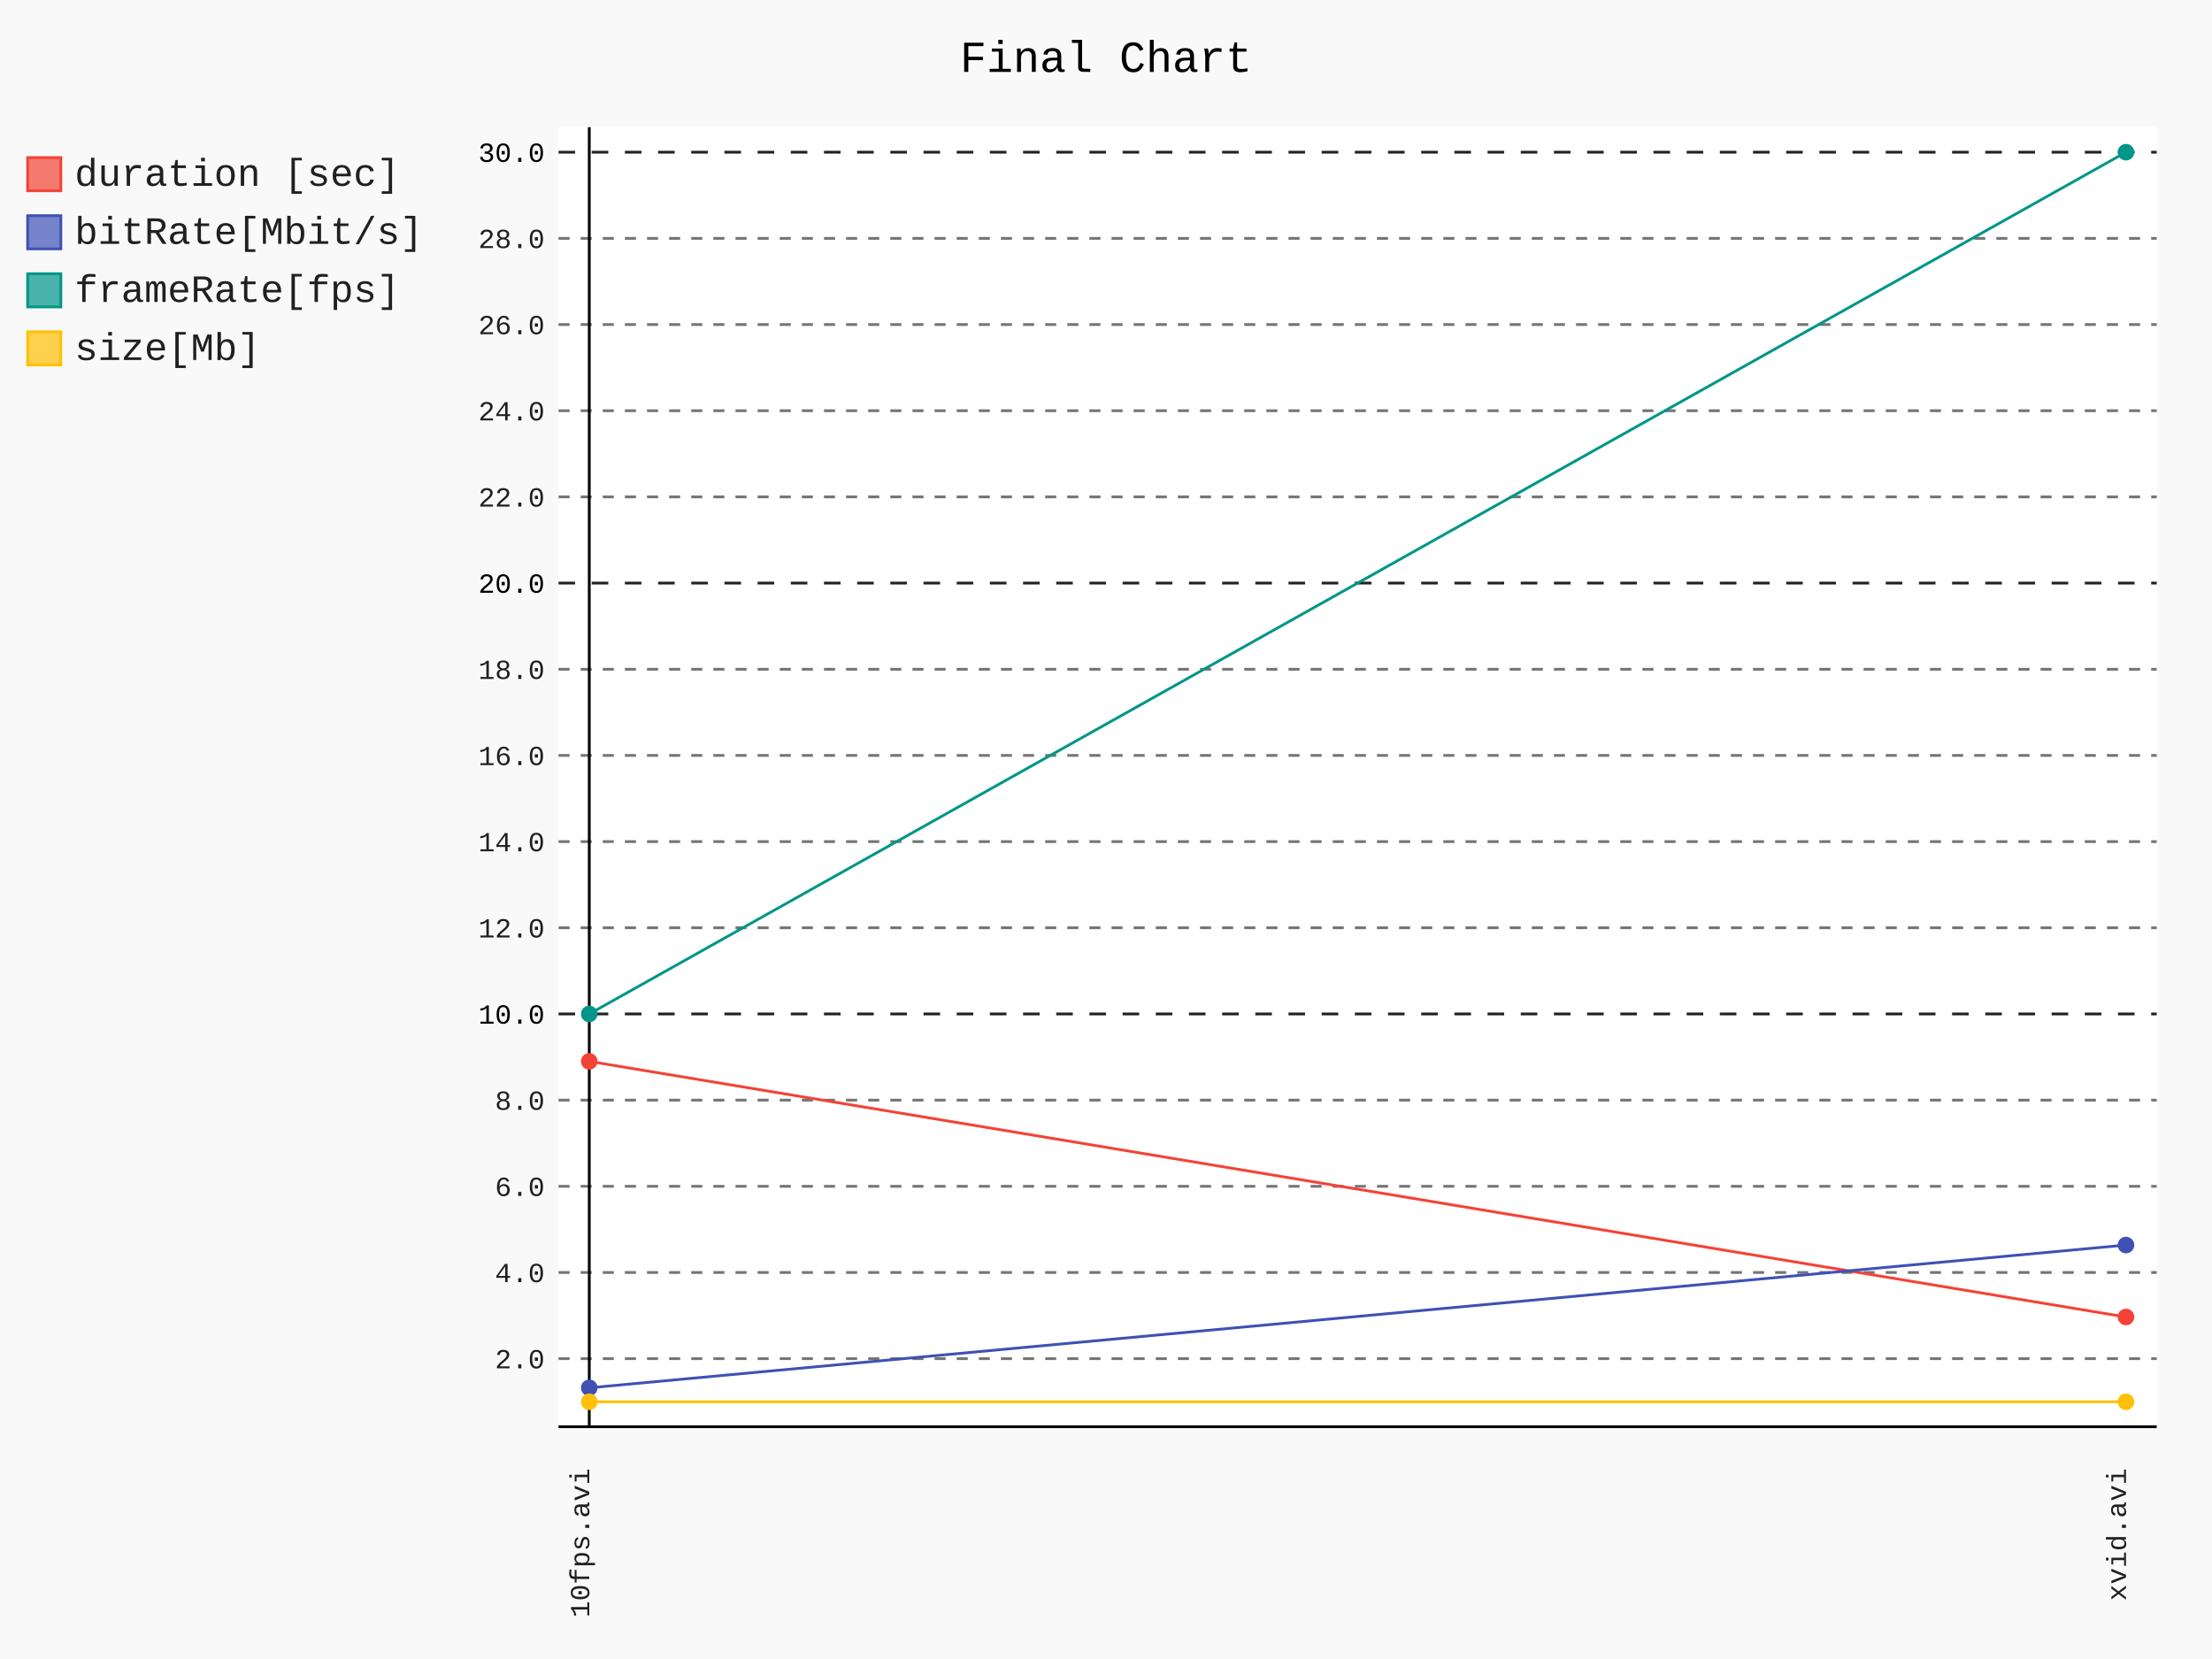
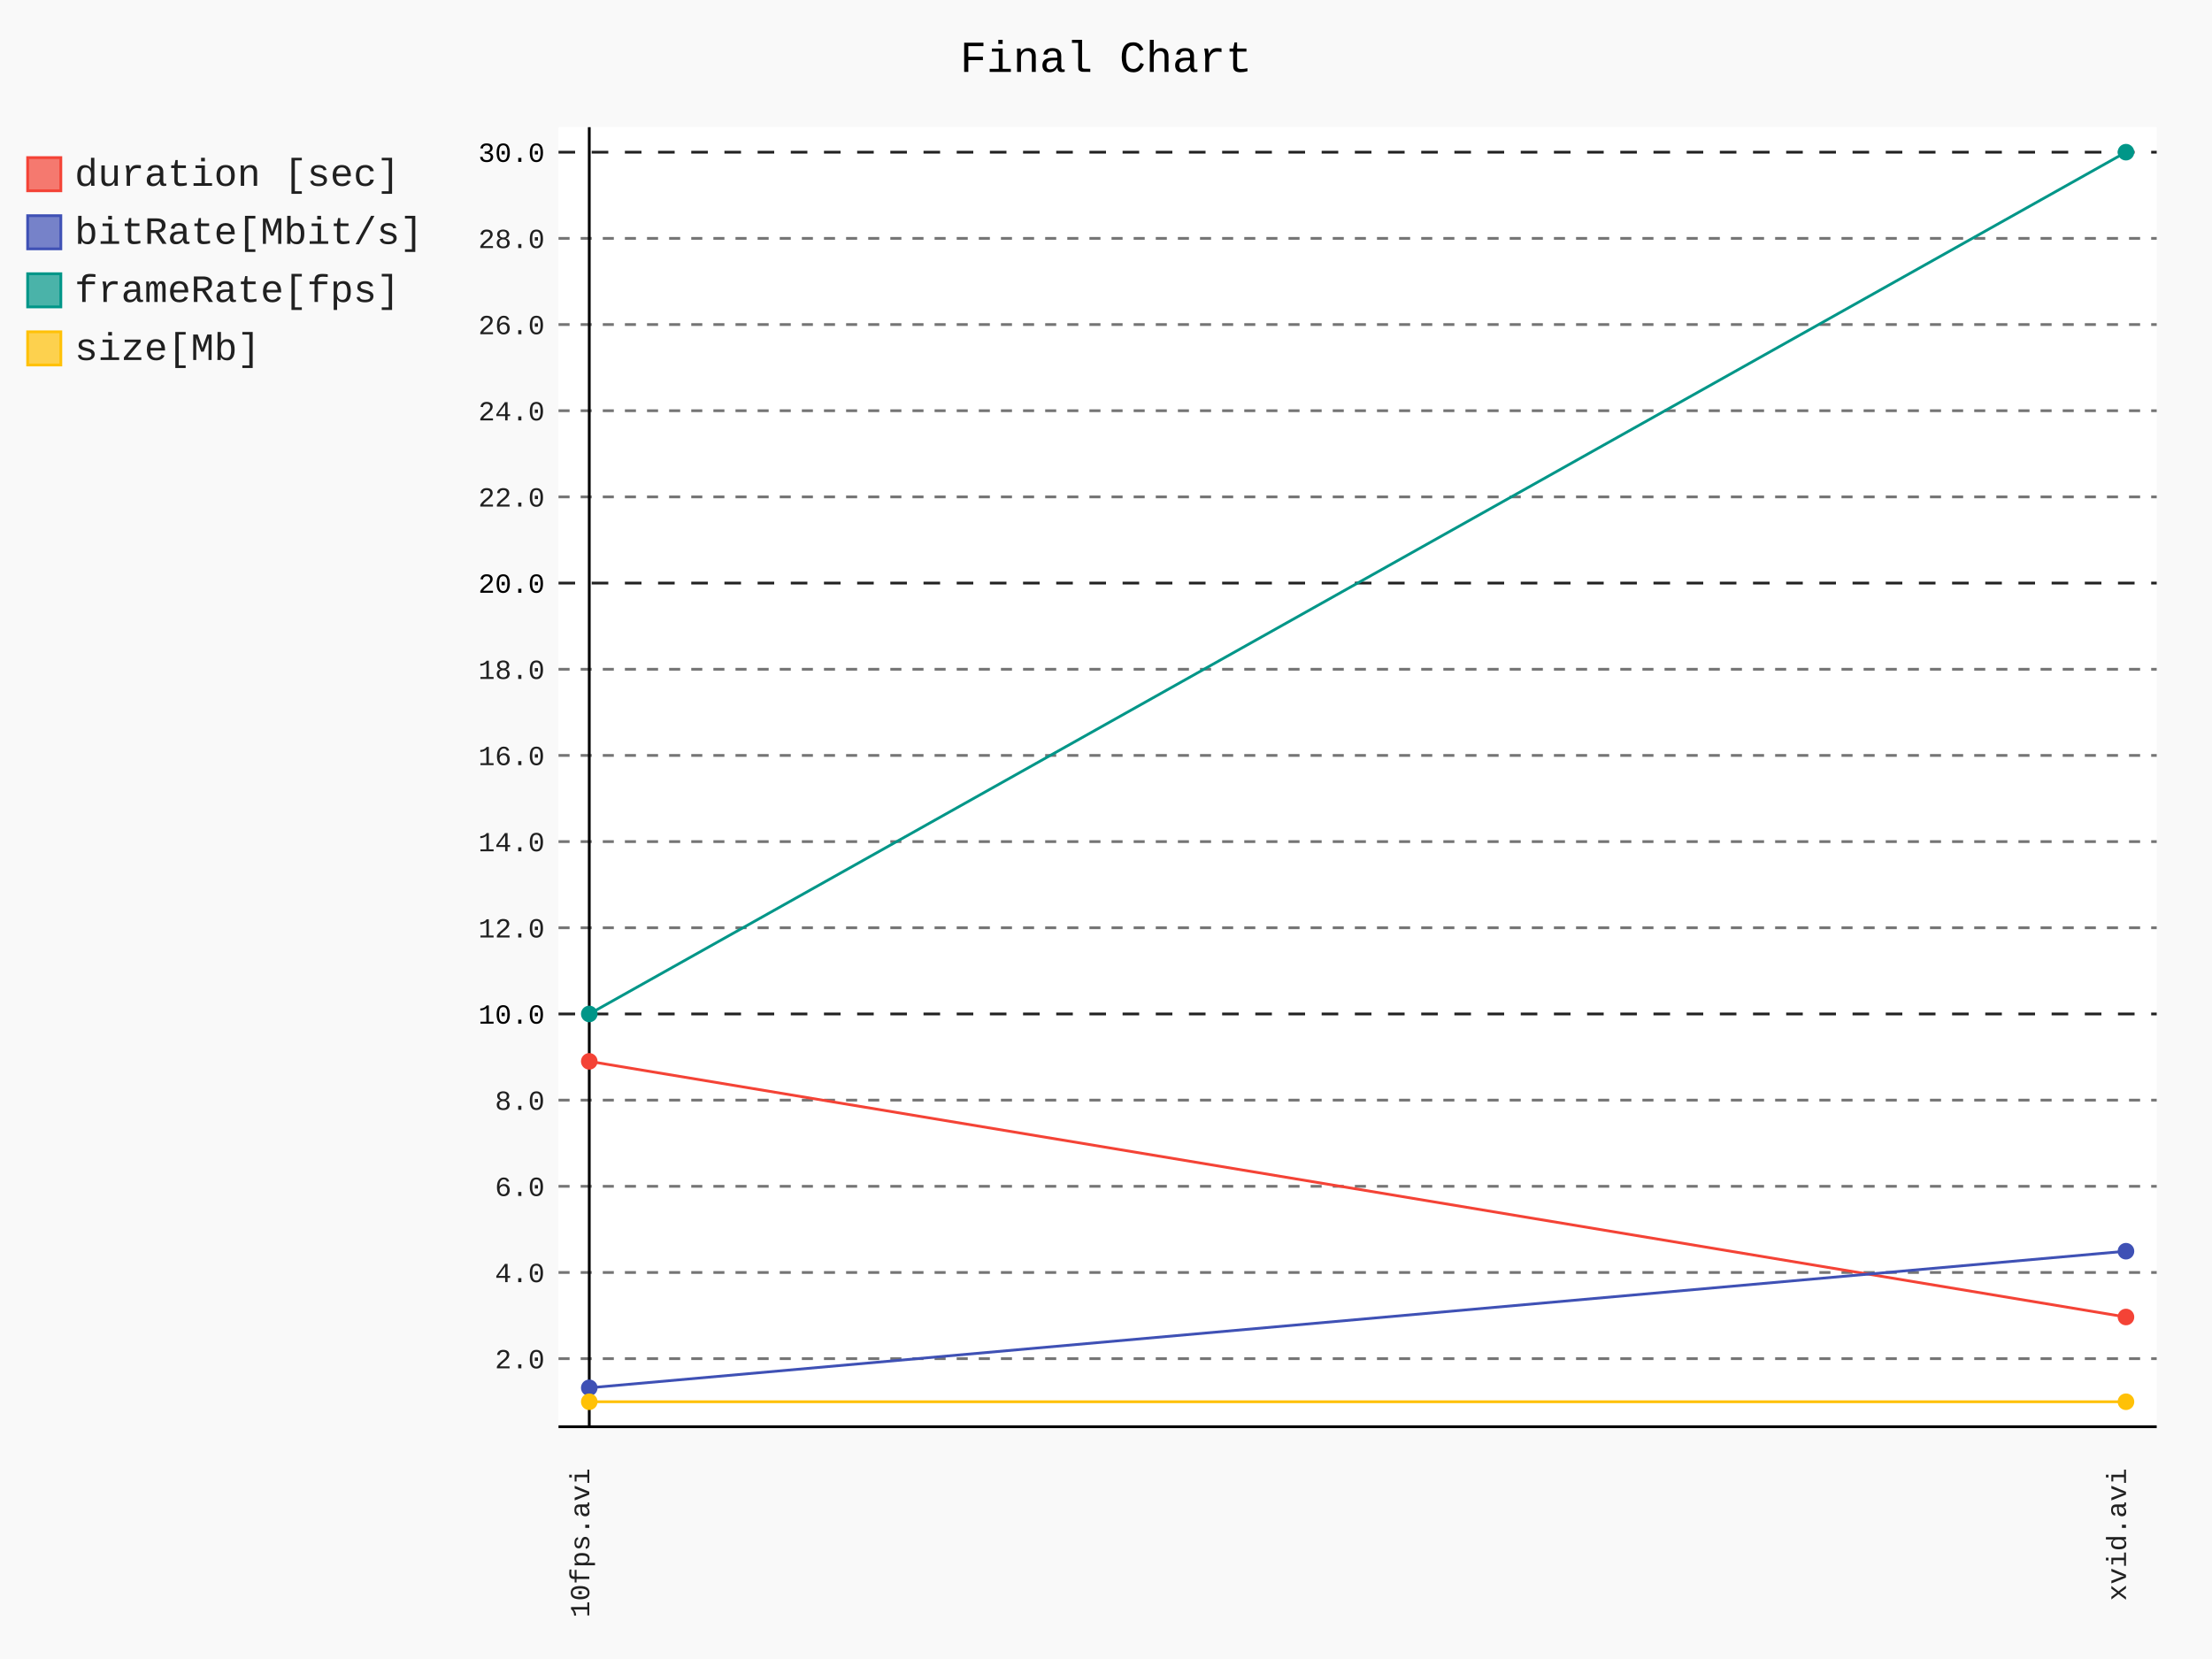
- <svg xmlns="http://www.w3.org/2000/svg" class="pygal-chart" id="chart-ee1a269e-5386-4da5-bc85-5003ac5ef87e" viewBox="0 0 800 600">
+ <svg xmlns="http://www.w3.org/2000/svg" class="pygal-chart" id="chart-df6a4734-ad39-4854-b326-ea0c6d4e791e" viewBox="0 0 800 600">
  <defs>
-     <style type="text/css">#chart-ee1a269e-5386-4da5-bc85-5003ac5ef87e{-webkit-user-select:none;-webkit-font-smoothing:antialiased;font-family:Consolas,"Liberation Mono",Menlo,Courier,monospace}#chart-ee1a269e-5386-4da5-bc85-5003ac5ef87e .title{font-family:Consolas,"Liberation Mono",Menlo,Courier,monospace;font-size:16px}#chart-ee1a269e-5386-4da5-bc85-5003ac5ef87e .legends .legend text{font-family:Consolas,"Liberation Mono",Menlo,Courier,monospace;font-size:14px}#chart-ee1a269e-5386-4da5-bc85-5003ac5ef87e .axis text{font-family:Consolas,"Liberation Mono",Menlo,Courier,monospace;font-size:10px}#chart-ee1a269e-5386-4da5-bc85-5003ac5ef87e .axis text.major{font-family:Consolas,"Liberation Mono",Menlo,Courier,monospace;font-size:10px}#chart-ee1a269e-5386-4da5-bc85-5003ac5ef87e .text-overlay text.value{font-family:Consolas,"Liberation Mono",Menlo,Courier,monospace;font-size:16px}#chart-ee1a269e-5386-4da5-bc85-5003ac5ef87e .text-overlay text.label{font-family:Consolas,"Liberation Mono",Menlo,Courier,monospace;font-size:10px}#chart-ee1a269e-5386-4da5-bc85-5003ac5ef87e .tooltip{font-family:Consolas,"Liberation Mono",Menlo,Courier,monospace;font-size:14px}#chart-ee1a269e-5386-4da5-bc85-5003ac5ef87e text.no_data{font-family:Consolas,"Liberation Mono",Menlo,Courier,monospace;font-size:64px}
- #chart-ee1a269e-5386-4da5-bc85-5003ac5ef87e{background-color:rgba(249,249,249,1)}#chart-ee1a269e-5386-4da5-bc85-5003ac5ef87e path,#chart-ee1a269e-5386-4da5-bc85-5003ac5ef87e line,#chart-ee1a269e-5386-4da5-bc85-5003ac5ef87e rect,#chart-ee1a269e-5386-4da5-bc85-5003ac5ef87e circle{-webkit-transition:150ms;-moz-transition:150ms;transition:150ms}#chart-ee1a269e-5386-4da5-bc85-5003ac5ef87e .graph &gt; .background{fill:rgba(249,249,249,1)}#chart-ee1a269e-5386-4da5-bc85-5003ac5ef87e .plot &gt; .background{fill:rgba(255,255,255,1)}#chart-ee1a269e-5386-4da5-bc85-5003ac5ef87e .graph{fill:rgba(0,0,0,.87)}#chart-ee1a269e-5386-4da5-bc85-5003ac5ef87e text.no_data{fill:rgba(0,0,0,1)}#chart-ee1a269e-5386-4da5-bc85-5003ac5ef87e .title{fill:rgba(0,0,0,1)}#chart-ee1a269e-5386-4da5-bc85-5003ac5ef87e .legends .legend text{fill:rgba(0,0,0,.87)}#chart-ee1a269e-5386-4da5-bc85-5003ac5ef87e .legends .legend:hover text{fill:rgba(0,0,0,1)}#chart-ee1a269e-5386-4da5-bc85-5003ac5ef87e .axis .line{stroke:rgba(0,0,0,1)}#chart-ee1a269e-5386-4da5-bc85-5003ac5ef87e .axis .guide.line{stroke:rgba(0,0,0,.54)}#chart-ee1a269e-5386-4da5-bc85-5003ac5ef87e .axis .major.line{stroke:rgba(0,0,0,.87)}#chart-ee1a269e-5386-4da5-bc85-5003ac5ef87e .axis text.major{fill:rgba(0,0,0,1)}#chart-ee1a269e-5386-4da5-bc85-5003ac5ef87e .axis.y .guides:hover .guide.line,#chart-ee1a269e-5386-4da5-bc85-5003ac5ef87e .line-graph .axis.x .guides:hover .guide.line,#chart-ee1a269e-5386-4da5-bc85-5003ac5ef87e .stackedline-graph .axis.x .guides:hover .guide.line,#chart-ee1a269e-5386-4da5-bc85-5003ac5ef87e .xy-graph .axis.x .guides:hover .guide.line{stroke:rgba(0,0,0,1)}#chart-ee1a269e-5386-4da5-bc85-5003ac5ef87e .axis .guides:hover text{fill:rgba(0,0,0,1)}#chart-ee1a269e-5386-4da5-bc85-5003ac5ef87e .reactive{fill-opacity:.7}#chart-ee1a269e-5386-4da5-bc85-5003ac5ef87e .reactive.active,#chart-ee1a269e-5386-4da5-bc85-5003ac5ef87e .active .reactive{fill-opacity:.8;stroke-width:4}#chart-ee1a269e-5386-4da5-bc85-5003ac5ef87e .series text{fill:rgba(0,0,0,1)}#chart-ee1a269e-5386-4da5-bc85-5003ac5ef87e .tooltip rect{fill:rgba(255,255,255,1);stroke:rgba(0,0,0,1);-webkit-transition:opacity 150ms;-moz-transition:opacity 150ms;transition:opacity 150ms}#chart-ee1a269e-5386-4da5-bc85-5003ac5ef87e .tooltip .label{fill:rgba(0,0,0,.87)}#chart-ee1a269e-5386-4da5-bc85-5003ac5ef87e .tooltip .label{fill:rgba(0,0,0,.87)}#chart-ee1a269e-5386-4da5-bc85-5003ac5ef87e .tooltip .legend{font-size:.8em;fill:rgba(0,0,0,.54)}#chart-ee1a269e-5386-4da5-bc85-5003ac5ef87e .tooltip .x_label{font-size:.6em;fill:rgba(0,0,0,1)}#chart-ee1a269e-5386-4da5-bc85-5003ac5ef87e .tooltip .xlink{font-size:.5em;text-decoration:underline}#chart-ee1a269e-5386-4da5-bc85-5003ac5ef87e .tooltip .value{font-size:1.5em}#chart-ee1a269e-5386-4da5-bc85-5003ac5ef87e .map-element{fill:rgba(255,255,255,1);stroke:rgba(0,0,0,.54) !important}#chart-ee1a269e-5386-4da5-bc85-5003ac5ef87e .map-element .reactive{fill-opacity:inherit}#chart-ee1a269e-5386-4da5-bc85-5003ac5ef87e .color-0,#chart-ee1a269e-5386-4da5-bc85-5003ac5ef87e .color-0 a:visited{stroke:#F44336;fill:#F44336}#chart-ee1a269e-5386-4da5-bc85-5003ac5ef87e .color-1,#chart-ee1a269e-5386-4da5-bc85-5003ac5ef87e .color-1 a:visited{stroke:#3F51B5;fill:#3F51B5}#chart-ee1a269e-5386-4da5-bc85-5003ac5ef87e .color-2,#chart-ee1a269e-5386-4da5-bc85-5003ac5ef87e .color-2 a:visited{stroke:#009688;fill:#009688}#chart-ee1a269e-5386-4da5-bc85-5003ac5ef87e .color-3,#chart-ee1a269e-5386-4da5-bc85-5003ac5ef87e .color-3 a:visited{stroke:#FFC107;fill:#FFC107}#chart-ee1a269e-5386-4da5-bc85-5003ac5ef87e .text-overlay .color-0 text{fill:black}#chart-ee1a269e-5386-4da5-bc85-5003ac5ef87e .text-overlay .color-1 text{fill:black}#chart-ee1a269e-5386-4da5-bc85-5003ac5ef87e .text-overlay .color-2 text{fill:black}#chart-ee1a269e-5386-4da5-bc85-5003ac5ef87e .text-overlay .color-3 text{fill:black}
- #chart-ee1a269e-5386-4da5-bc85-5003ac5ef87e text.no_data{text-anchor:middle}#chart-ee1a269e-5386-4da5-bc85-5003ac5ef87e .guide.line{fill:none}#chart-ee1a269e-5386-4da5-bc85-5003ac5ef87e .centered{text-anchor:middle}#chart-ee1a269e-5386-4da5-bc85-5003ac5ef87e .title{text-anchor:middle}#chart-ee1a269e-5386-4da5-bc85-5003ac5ef87e .legends .legend text{fill-opacity:1}#chart-ee1a269e-5386-4da5-bc85-5003ac5ef87e .axis.x text{text-anchor:middle}#chart-ee1a269e-5386-4da5-bc85-5003ac5ef87e .axis.x:not(.web) text[transform]{text-anchor:start}#chart-ee1a269e-5386-4da5-bc85-5003ac5ef87e .axis.x:not(.web) text[transform].backwards{text-anchor:end}#chart-ee1a269e-5386-4da5-bc85-5003ac5ef87e .axis.y text{text-anchor:end}#chart-ee1a269e-5386-4da5-bc85-5003ac5ef87e .axis.y text[transform].backwards{text-anchor:start}#chart-ee1a269e-5386-4da5-bc85-5003ac5ef87e .axis.y2 text{text-anchor:start}#chart-ee1a269e-5386-4da5-bc85-5003ac5ef87e .axis.y2 text[transform].backwards{text-anchor:end}#chart-ee1a269e-5386-4da5-bc85-5003ac5ef87e .axis .guide.line{stroke-dasharray:4,4}#chart-ee1a269e-5386-4da5-bc85-5003ac5ef87e .axis .major.guide.line{stroke-dasharray:6,6}#chart-ee1a269e-5386-4da5-bc85-5003ac5ef87e .horizontal .axis.y .guide.line,#chart-ee1a269e-5386-4da5-bc85-5003ac5ef87e .horizontal .axis.y2 .guide.line,#chart-ee1a269e-5386-4da5-bc85-5003ac5ef87e .vertical .axis.x .guide.line{opacity:0}#chart-ee1a269e-5386-4da5-bc85-5003ac5ef87e .horizontal .axis.always_show .guide.line,#chart-ee1a269e-5386-4da5-bc85-5003ac5ef87e .vertical .axis.always_show .guide.line{opacity:1 !important}#chart-ee1a269e-5386-4da5-bc85-5003ac5ef87e .axis.y .guides:hover .guide.line,#chart-ee1a269e-5386-4da5-bc85-5003ac5ef87e .axis.y2 .guides:hover .guide.line,#chart-ee1a269e-5386-4da5-bc85-5003ac5ef87e .axis.x .guides:hover .guide.line{opacity:1}#chart-ee1a269e-5386-4da5-bc85-5003ac5ef87e .axis .guides:hover text{opacity:1}#chart-ee1a269e-5386-4da5-bc85-5003ac5ef87e .nofill{fill:none}#chart-ee1a269e-5386-4da5-bc85-5003ac5ef87e .subtle-fill{fill-opacity:.2}#chart-ee1a269e-5386-4da5-bc85-5003ac5ef87e .dot{stroke-width:1px;fill-opacity:1}#chart-ee1a269e-5386-4da5-bc85-5003ac5ef87e .dot.active{stroke-width:5px}#chart-ee1a269e-5386-4da5-bc85-5003ac5ef87e .dot.negative{fill:transparent}#chart-ee1a269e-5386-4da5-bc85-5003ac5ef87e text,#chart-ee1a269e-5386-4da5-bc85-5003ac5ef87e tspan{stroke:none !important}#chart-ee1a269e-5386-4da5-bc85-5003ac5ef87e .series text.active{opacity:1}#chart-ee1a269e-5386-4da5-bc85-5003ac5ef87e .tooltip rect{fill-opacity:.95;stroke-width:.5}#chart-ee1a269e-5386-4da5-bc85-5003ac5ef87e .tooltip text{fill-opacity:1}#chart-ee1a269e-5386-4da5-bc85-5003ac5ef87e .showable{visibility:hidden}#chart-ee1a269e-5386-4da5-bc85-5003ac5ef87e .showable.shown{visibility:visible}</style>
+     <style type="text/css">#chart-df6a4734-ad39-4854-b326-ea0c6d4e791e{-webkit-user-select:none;-webkit-font-smoothing:antialiased;font-family:Consolas,"Liberation Mono",Menlo,Courier,monospace}#chart-df6a4734-ad39-4854-b326-ea0c6d4e791e .title{font-family:Consolas,"Liberation Mono",Menlo,Courier,monospace;font-size:16px}#chart-df6a4734-ad39-4854-b326-ea0c6d4e791e .legends .legend text{font-family:Consolas,"Liberation Mono",Menlo,Courier,monospace;font-size:14px}#chart-df6a4734-ad39-4854-b326-ea0c6d4e791e .axis text{font-family:Consolas,"Liberation Mono",Menlo,Courier,monospace;font-size:10px}#chart-df6a4734-ad39-4854-b326-ea0c6d4e791e .axis text.major{font-family:Consolas,"Liberation Mono",Menlo,Courier,monospace;font-size:10px}#chart-df6a4734-ad39-4854-b326-ea0c6d4e791e .text-overlay text.value{font-family:Consolas,"Liberation Mono",Menlo,Courier,monospace;font-size:16px}#chart-df6a4734-ad39-4854-b326-ea0c6d4e791e .text-overlay text.label{font-family:Consolas,"Liberation Mono",Menlo,Courier,monospace;font-size:10px}#chart-df6a4734-ad39-4854-b326-ea0c6d4e791e .tooltip{font-family:Consolas,"Liberation Mono",Menlo,Courier,monospace;font-size:14px}#chart-df6a4734-ad39-4854-b326-ea0c6d4e791e text.no_data{font-family:Consolas,"Liberation Mono",Menlo,Courier,monospace;font-size:64px}
+ #chart-df6a4734-ad39-4854-b326-ea0c6d4e791e{background-color:rgba(249,249,249,1)}#chart-df6a4734-ad39-4854-b326-ea0c6d4e791e path,#chart-df6a4734-ad39-4854-b326-ea0c6d4e791e line,#chart-df6a4734-ad39-4854-b326-ea0c6d4e791e rect,#chart-df6a4734-ad39-4854-b326-ea0c6d4e791e circle{-webkit-transition:150ms;-moz-transition:150ms;transition:150ms}#chart-df6a4734-ad39-4854-b326-ea0c6d4e791e .graph &gt; .background{fill:rgba(249,249,249,1)}#chart-df6a4734-ad39-4854-b326-ea0c6d4e791e .plot &gt; .background{fill:rgba(255,255,255,1)}#chart-df6a4734-ad39-4854-b326-ea0c6d4e791e .graph{fill:rgba(0,0,0,.87)}#chart-df6a4734-ad39-4854-b326-ea0c6d4e791e text.no_data{fill:rgba(0,0,0,1)}#chart-df6a4734-ad39-4854-b326-ea0c6d4e791e .title{fill:rgba(0,0,0,1)}#chart-df6a4734-ad39-4854-b326-ea0c6d4e791e .legends .legend text{fill:rgba(0,0,0,.87)}#chart-df6a4734-ad39-4854-b326-ea0c6d4e791e .legends .legend:hover text{fill:rgba(0,0,0,1)}#chart-df6a4734-ad39-4854-b326-ea0c6d4e791e .axis .line{stroke:rgba(0,0,0,1)}#chart-df6a4734-ad39-4854-b326-ea0c6d4e791e .axis .guide.line{stroke:rgba(0,0,0,.54)}#chart-df6a4734-ad39-4854-b326-ea0c6d4e791e .axis .major.line{stroke:rgba(0,0,0,.87)}#chart-df6a4734-ad39-4854-b326-ea0c6d4e791e .axis text.major{fill:rgba(0,0,0,1)}#chart-df6a4734-ad39-4854-b326-ea0c6d4e791e .axis.y .guides:hover .guide.line,#chart-df6a4734-ad39-4854-b326-ea0c6d4e791e .line-graph .axis.x .guides:hover .guide.line,#chart-df6a4734-ad39-4854-b326-ea0c6d4e791e .stackedline-graph .axis.x .guides:hover .guide.line,#chart-df6a4734-ad39-4854-b326-ea0c6d4e791e .xy-graph .axis.x .guides:hover .guide.line{stroke:rgba(0,0,0,1)}#chart-df6a4734-ad39-4854-b326-ea0c6d4e791e .axis .guides:hover text{fill:rgba(0,0,0,1)}#chart-df6a4734-ad39-4854-b326-ea0c6d4e791e .reactive{fill-opacity:.7}#chart-df6a4734-ad39-4854-b326-ea0c6d4e791e .reactive.active,#chart-df6a4734-ad39-4854-b326-ea0c6d4e791e .active .reactive{fill-opacity:.8;stroke-width:4}#chart-df6a4734-ad39-4854-b326-ea0c6d4e791e .series text{fill:rgba(0,0,0,1)}#chart-df6a4734-ad39-4854-b326-ea0c6d4e791e .tooltip rect{fill:rgba(255,255,255,1);stroke:rgba(0,0,0,1);-webkit-transition:opacity 150ms;-moz-transition:opacity 150ms;transition:opacity 150ms}#chart-df6a4734-ad39-4854-b326-ea0c6d4e791e .tooltip .label{fill:rgba(0,0,0,.87)}#chart-df6a4734-ad39-4854-b326-ea0c6d4e791e .tooltip .label{fill:rgba(0,0,0,.87)}#chart-df6a4734-ad39-4854-b326-ea0c6d4e791e .tooltip .legend{font-size:.8em;fill:rgba(0,0,0,.54)}#chart-df6a4734-ad39-4854-b326-ea0c6d4e791e .tooltip .x_label{font-size:.6em;fill:rgba(0,0,0,1)}#chart-df6a4734-ad39-4854-b326-ea0c6d4e791e .tooltip .xlink{font-size:.5em;text-decoration:underline}#chart-df6a4734-ad39-4854-b326-ea0c6d4e791e .tooltip .value{font-size:1.5em}#chart-df6a4734-ad39-4854-b326-ea0c6d4e791e .map-element{fill:rgba(255,255,255,1);stroke:rgba(0,0,0,.54) !important}#chart-df6a4734-ad39-4854-b326-ea0c6d4e791e .map-element .reactive{fill-opacity:inherit}#chart-df6a4734-ad39-4854-b326-ea0c6d4e791e .color-0,#chart-df6a4734-ad39-4854-b326-ea0c6d4e791e .color-0 a:visited{stroke:#F44336;fill:#F44336}#chart-df6a4734-ad39-4854-b326-ea0c6d4e791e .color-1,#chart-df6a4734-ad39-4854-b326-ea0c6d4e791e .color-1 a:visited{stroke:#3F51B5;fill:#3F51B5}#chart-df6a4734-ad39-4854-b326-ea0c6d4e791e .color-2,#chart-df6a4734-ad39-4854-b326-ea0c6d4e791e .color-2 a:visited{stroke:#009688;fill:#009688}#chart-df6a4734-ad39-4854-b326-ea0c6d4e791e .color-3,#chart-df6a4734-ad39-4854-b326-ea0c6d4e791e .color-3 a:visited{stroke:#FFC107;fill:#FFC107}#chart-df6a4734-ad39-4854-b326-ea0c6d4e791e .text-overlay .color-0 text{fill:black}#chart-df6a4734-ad39-4854-b326-ea0c6d4e791e .text-overlay .color-1 text{fill:black}#chart-df6a4734-ad39-4854-b326-ea0c6d4e791e .text-overlay .color-2 text{fill:black}#chart-df6a4734-ad39-4854-b326-ea0c6d4e791e .text-overlay .color-3 text{fill:black}
+ #chart-df6a4734-ad39-4854-b326-ea0c6d4e791e text.no_data{text-anchor:middle}#chart-df6a4734-ad39-4854-b326-ea0c6d4e791e .guide.line{fill:none}#chart-df6a4734-ad39-4854-b326-ea0c6d4e791e .centered{text-anchor:middle}#chart-df6a4734-ad39-4854-b326-ea0c6d4e791e .title{text-anchor:middle}#chart-df6a4734-ad39-4854-b326-ea0c6d4e791e .legends .legend text{fill-opacity:1}#chart-df6a4734-ad39-4854-b326-ea0c6d4e791e .axis.x text{text-anchor:middle}#chart-df6a4734-ad39-4854-b326-ea0c6d4e791e .axis.x:not(.web) text[transform]{text-anchor:start}#chart-df6a4734-ad39-4854-b326-ea0c6d4e791e .axis.x:not(.web) text[transform].backwards{text-anchor:end}#chart-df6a4734-ad39-4854-b326-ea0c6d4e791e .axis.y text{text-anchor:end}#chart-df6a4734-ad39-4854-b326-ea0c6d4e791e .axis.y text[transform].backwards{text-anchor:start}#chart-df6a4734-ad39-4854-b326-ea0c6d4e791e .axis.y2 text{text-anchor:start}#chart-df6a4734-ad39-4854-b326-ea0c6d4e791e .axis.y2 text[transform].backwards{text-anchor:end}#chart-df6a4734-ad39-4854-b326-ea0c6d4e791e .axis .guide.line{stroke-dasharray:4,4}#chart-df6a4734-ad39-4854-b326-ea0c6d4e791e .axis .major.guide.line{stroke-dasharray:6,6}#chart-df6a4734-ad39-4854-b326-ea0c6d4e791e .horizontal .axis.y .guide.line,#chart-df6a4734-ad39-4854-b326-ea0c6d4e791e .horizontal .axis.y2 .guide.line,#chart-df6a4734-ad39-4854-b326-ea0c6d4e791e .vertical .axis.x .guide.line{opacity:0}#chart-df6a4734-ad39-4854-b326-ea0c6d4e791e .horizontal .axis.always_show .guide.line,#chart-df6a4734-ad39-4854-b326-ea0c6d4e791e .vertical .axis.always_show .guide.line{opacity:1 !important}#chart-df6a4734-ad39-4854-b326-ea0c6d4e791e .axis.y .guides:hover .guide.line,#chart-df6a4734-ad39-4854-b326-ea0c6d4e791e .axis.y2 .guides:hover .guide.line,#chart-df6a4734-ad39-4854-b326-ea0c6d4e791e .axis.x .guides:hover .guide.line{opacity:1}#chart-df6a4734-ad39-4854-b326-ea0c6d4e791e .axis .guides:hover text{opacity:1}#chart-df6a4734-ad39-4854-b326-ea0c6d4e791e .nofill{fill:none}#chart-df6a4734-ad39-4854-b326-ea0c6d4e791e .subtle-fill{fill-opacity:.2}#chart-df6a4734-ad39-4854-b326-ea0c6d4e791e .dot{stroke-width:1px;fill-opacity:1}#chart-df6a4734-ad39-4854-b326-ea0c6d4e791e .dot.active{stroke-width:5px}#chart-df6a4734-ad39-4854-b326-ea0c6d4e791e .dot.negative{fill:transparent}#chart-df6a4734-ad39-4854-b326-ea0c6d4e791e text,#chart-df6a4734-ad39-4854-b326-ea0c6d4e791e tspan{stroke:none !important}#chart-df6a4734-ad39-4854-b326-ea0c6d4e791e .series text.active{opacity:1}#chart-df6a4734-ad39-4854-b326-ea0c6d4e791e .tooltip rect{fill-opacity:.95;stroke-width:.5}#chart-df6a4734-ad39-4854-b326-ea0c6d4e791e .tooltip text{fill-opacity:1}#chart-df6a4734-ad39-4854-b326-ea0c6d4e791e .showable{visibility:hidden}#chart-df6a4734-ad39-4854-b326-ea0c6d4e791e .showable.shown{visibility:visible}</style>
  </defs>
  <g class="graph line-graph vertical">
    <rect class="background" height="600" width="800" x="0" y="0" />
    <g class="plot" transform="translate(202, 46)">
      <rect class="background" height="470.0" width="578.0" x="0" y="0" />
      <g class="axis y">
        <path class="line" d="M0 470 h578" />
        <g class="guides">
          <path class="guide line" d="M0 445.378 h578" />
          <text class="" x="-5" y="448.878">2.0</text>
        </g>
        <g class="guides">
          <path class="guide line" d="M0 414.211 h578" />
          <text class="" x="-5" y="417.711">4.0</text>
        </g>
        <g class="guides">
          <path class="guide line" d="M0 383.045 h578" />
          <text class="" x="-5" y="386.545">6.0</text>
        </g>
        <g class="guides">
          <path class="guide line" d="M0 351.878 h578" />
          <text class="" x="-5" y="355.378">8.0</text>
        </g>
        <g class="guides">
          <path class="major guide line" d="M0 320.711 h578" />
          <text class="major" x="-5" y="324.211">10.0</text>
        </g>
        <g class="guides">
          <path class="guide line" d="M0 289.544 h578" />
          <text class="" x="-5" y="293.044">12.0</text>
        </g>
        <g class="guides">
          <path class="guide line" d="M0 258.377 h578" />
          <text class="" x="-5" y="261.877">14.0</text>
        </g>
        <g class="guides">
          <path class="guide line" d="M0 227.211 h578" />
          <text class="" x="-5" y="230.711">16.0</text>
        </g>
        <g class="guides">
          <path class="guide line" d="M0 196.044 h578" />
          <text class="" x="-5" y="199.544">18.0</text>
        </g>
        <g class="guides">
          <path class="major guide line" d="M0 164.877 h578" />
          <text class="major" x="-5" y="168.377">20.0</text>
        </g>
        <g class="guides">
          <path class="guide line" d="M0 133.71 h578" />
          <text class="" x="-5" y="137.21">22.0</text>
        </g>
        <g class="guides">
          <path class="guide line" d="M0 102.543 h578" />
          <text class="" x="-5" y="106.043">24.0</text>
        </g>
        <g class="guides">
          <path class="guide line" d="M0 71.377 h578" />
          <text class="" x="-5" y="74.877">26.0</text>
        </g>
        <g class="guides">
          <path class="guide line" d="M0 40.21 h578" />
          <text class="" x="-5" y="43.71">28.0</text>
        </g>
        <g class="guides">
          <path class="major guide line" d="M0 9.043 h578" />
          <text class="major" x="-5" y="12.543">30.0</text>
        </g>
      </g>
      <g class="axis x">
        <g class="guides">
          <path class="line" d="M11.115 0 v470" />
          <text class="backwards" transform="rotate(270 11.11538 485)" x="11.115" y="485.0">10fps.avi</text>
        </g>
        <g class="guides">
          <path class="guide line" d="M566.885 0 v470" />
          <text class="backwards" transform="rotate(270 566.8846 485)" x="566.885" y="485.0">xvid.avi</text>
        </g>
      </g>
      <g class="series serie-0 color-0">
        <path class="line reactive nofill" d="M11.115 337.853 L566.885 430.314" />
      </g>
      <g class="series serie-1 color-1">
-         <path class="line reactive nofill" d="M11.115 455.92 L566.885 404.286" />
+         <path class="line reactive nofill" d="M11.115 455.92 L566.885 406.515" />
      </g>
      <g class="series serie-2 color-2">
        <path class="line reactive nofill" d="M11.115 320.711 L566.885 9.038" />
      </g>
      <g class="series serie-3 color-3">
        <path class="line reactive nofill" d="M11.115 460.962 L566.885 460.962" />
      </g>
    </g>
    <g class="titles">
      <text class="title plot_title" x="400.0" y="26">Final Chart</text>
    </g>
    <g class="plot overlay" transform="translate(202, 46)">
      <g class="series serie-0 color-0">
        <g class="dots">
          <circle class="dot reactive tooltip-trigger" cx="11.115" cy="337.853" r="2.5" />
        </g>
        <g class="dots">
          <circle class="dot reactive tooltip-trigger" cx="566.885" cy="430.314" r="2.5" />
        </g>
      </g>
      <g class="series serie-1 color-1">
        <g class="dots">
          <circle class="dot reactive tooltip-trigger" cx="11.115" cy="455.92" r="2.5" />
        </g>
        <g class="dots">
-           <circle class="dot reactive tooltip-trigger" cx="566.885" cy="404.286" r="2.5" />
+           <circle class="dot reactive tooltip-trigger" cx="566.885" cy="406.515" r="2.5" />
        </g>
      </g>
      <g class="series serie-2 color-2">
        <g class="dots">
          <circle class="dot reactive tooltip-trigger" cx="11.115" cy="320.711" r="2.5" />
        </g>
        <g class="dots">
          <circle class="dot reactive tooltip-trigger" cx="566.885" cy="9.038" r="2.5" />
        </g>
      </g>
      <g class="series serie-3 color-3">
        <g class="dots">
          <circle class="dot reactive tooltip-trigger" cx="11.115" cy="460.962" r="2.5" />
        </g>
        <g class="dots">
          <circle class="dot reactive tooltip-trigger" cx="566.885" cy="460.962" r="2.5" />
        </g>
      </g>
    </g>
    <g class="plot text-overlay" transform="translate(202, 46)">
      <g class="series serie-0 color-0" />
      <g class="series serie-1 color-1" />
      <g class="series serie-2 color-2" />
      <g class="series serie-3 color-3" />
    </g>
    <g class="plot tooltip-overlay" transform="translate(202, 46)">
      <g class="tooltip" style="opacity: 0" transform="translate(0 0)">
        <rect class="tooltip-box" height="0" rx="0" ry="0" width="0" />
        <g class="text" />
      </g>
    </g>
    <g class="legends" transform="translate(10, 56)">
      <g class="legend reactive activate-serie" id="activate-serie-0">
        <rect class="color-0 reactive" height="12" width="12" x="0.0" y="1.0" />
        <text x="17.0" y="11.2">duration [sec]</text>
      </g>
      <g class="legend reactive activate-serie" id="activate-serie-1">
        <rect class="color-1 reactive" height="12" width="12" x="0.0" y="22.0" />
        <text x="17.0" y="32.2">bitRate[Mbit/s]</text>
      </g>
      <g class="legend reactive activate-serie" id="activate-serie-2">
        <rect class="color-2 reactive" height="12" width="12" x="0.0" y="43.0" />
        <text x="17.0" y="53.2">frameRate[fps]</text>
      </g>
      <g class="legend reactive activate-serie" id="activate-serie-3">
        <rect class="color-3 reactive" height="12" width="12" x="0.0" y="64.0" />
        <text x="17.0" y="74.2">size[Mb]</text>
      </g>
    </g>
    <g class="legends" transform="translate(790, 56)" />
  </g>
</svg>
